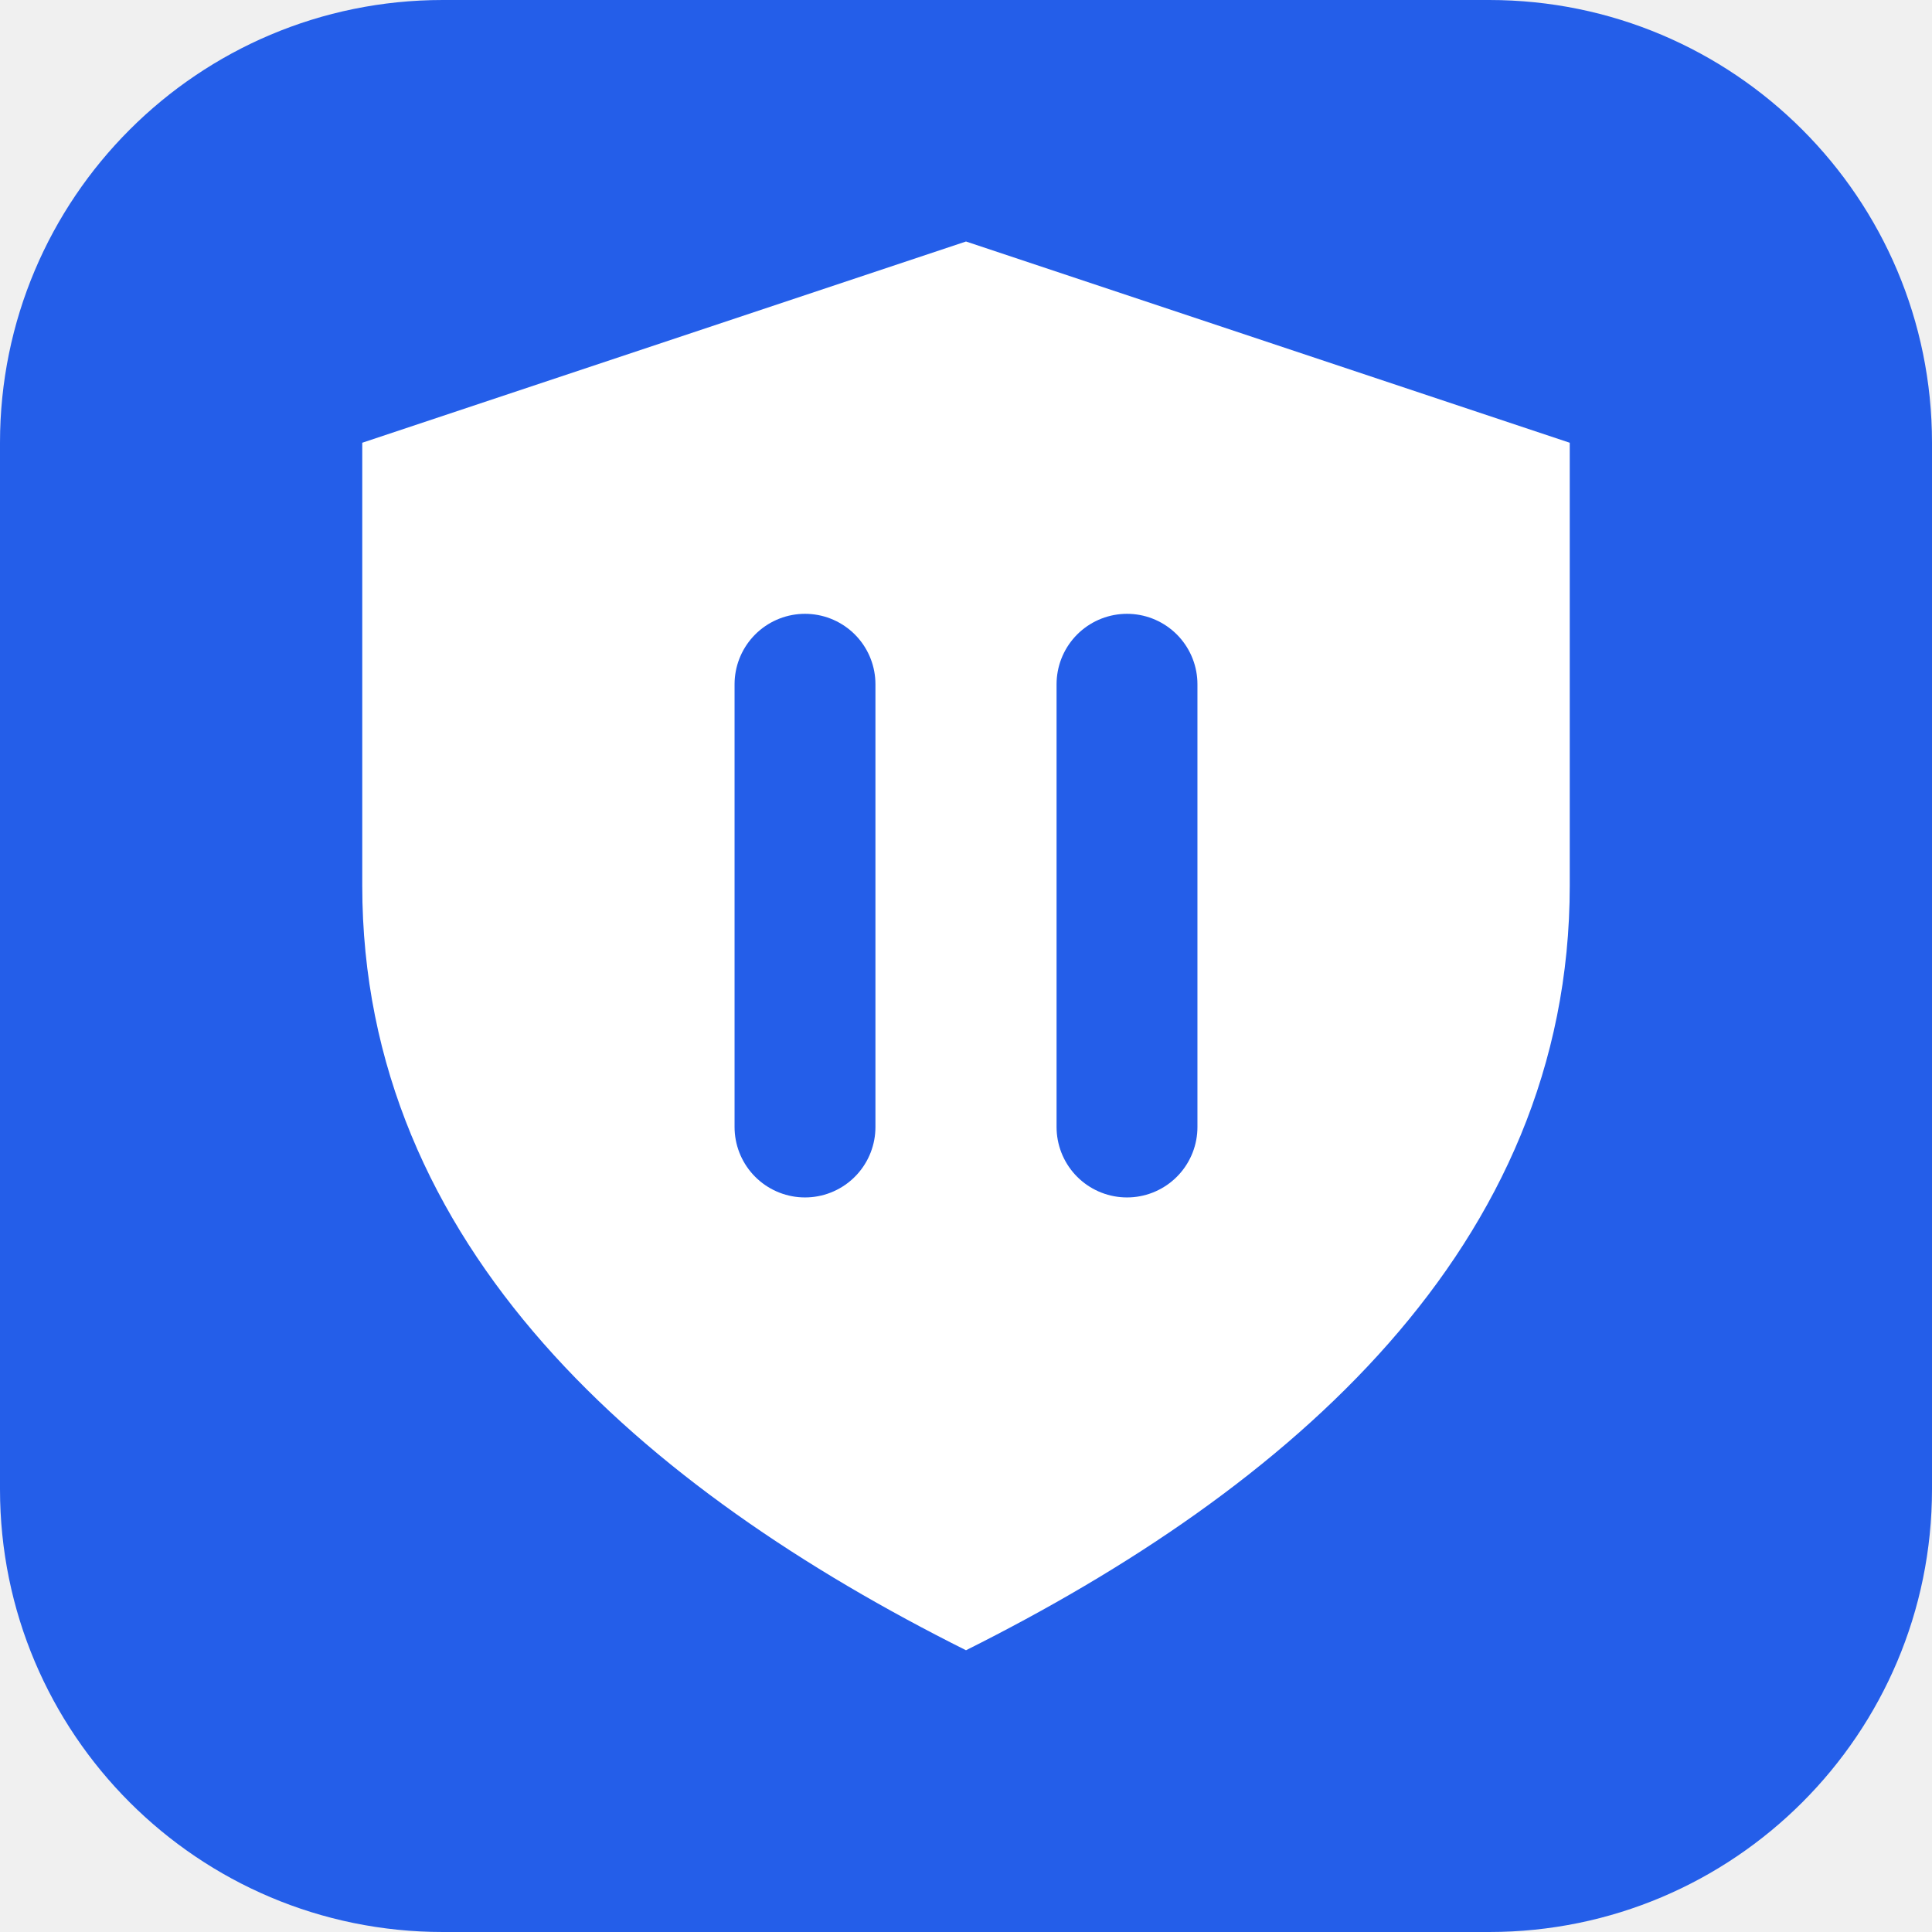
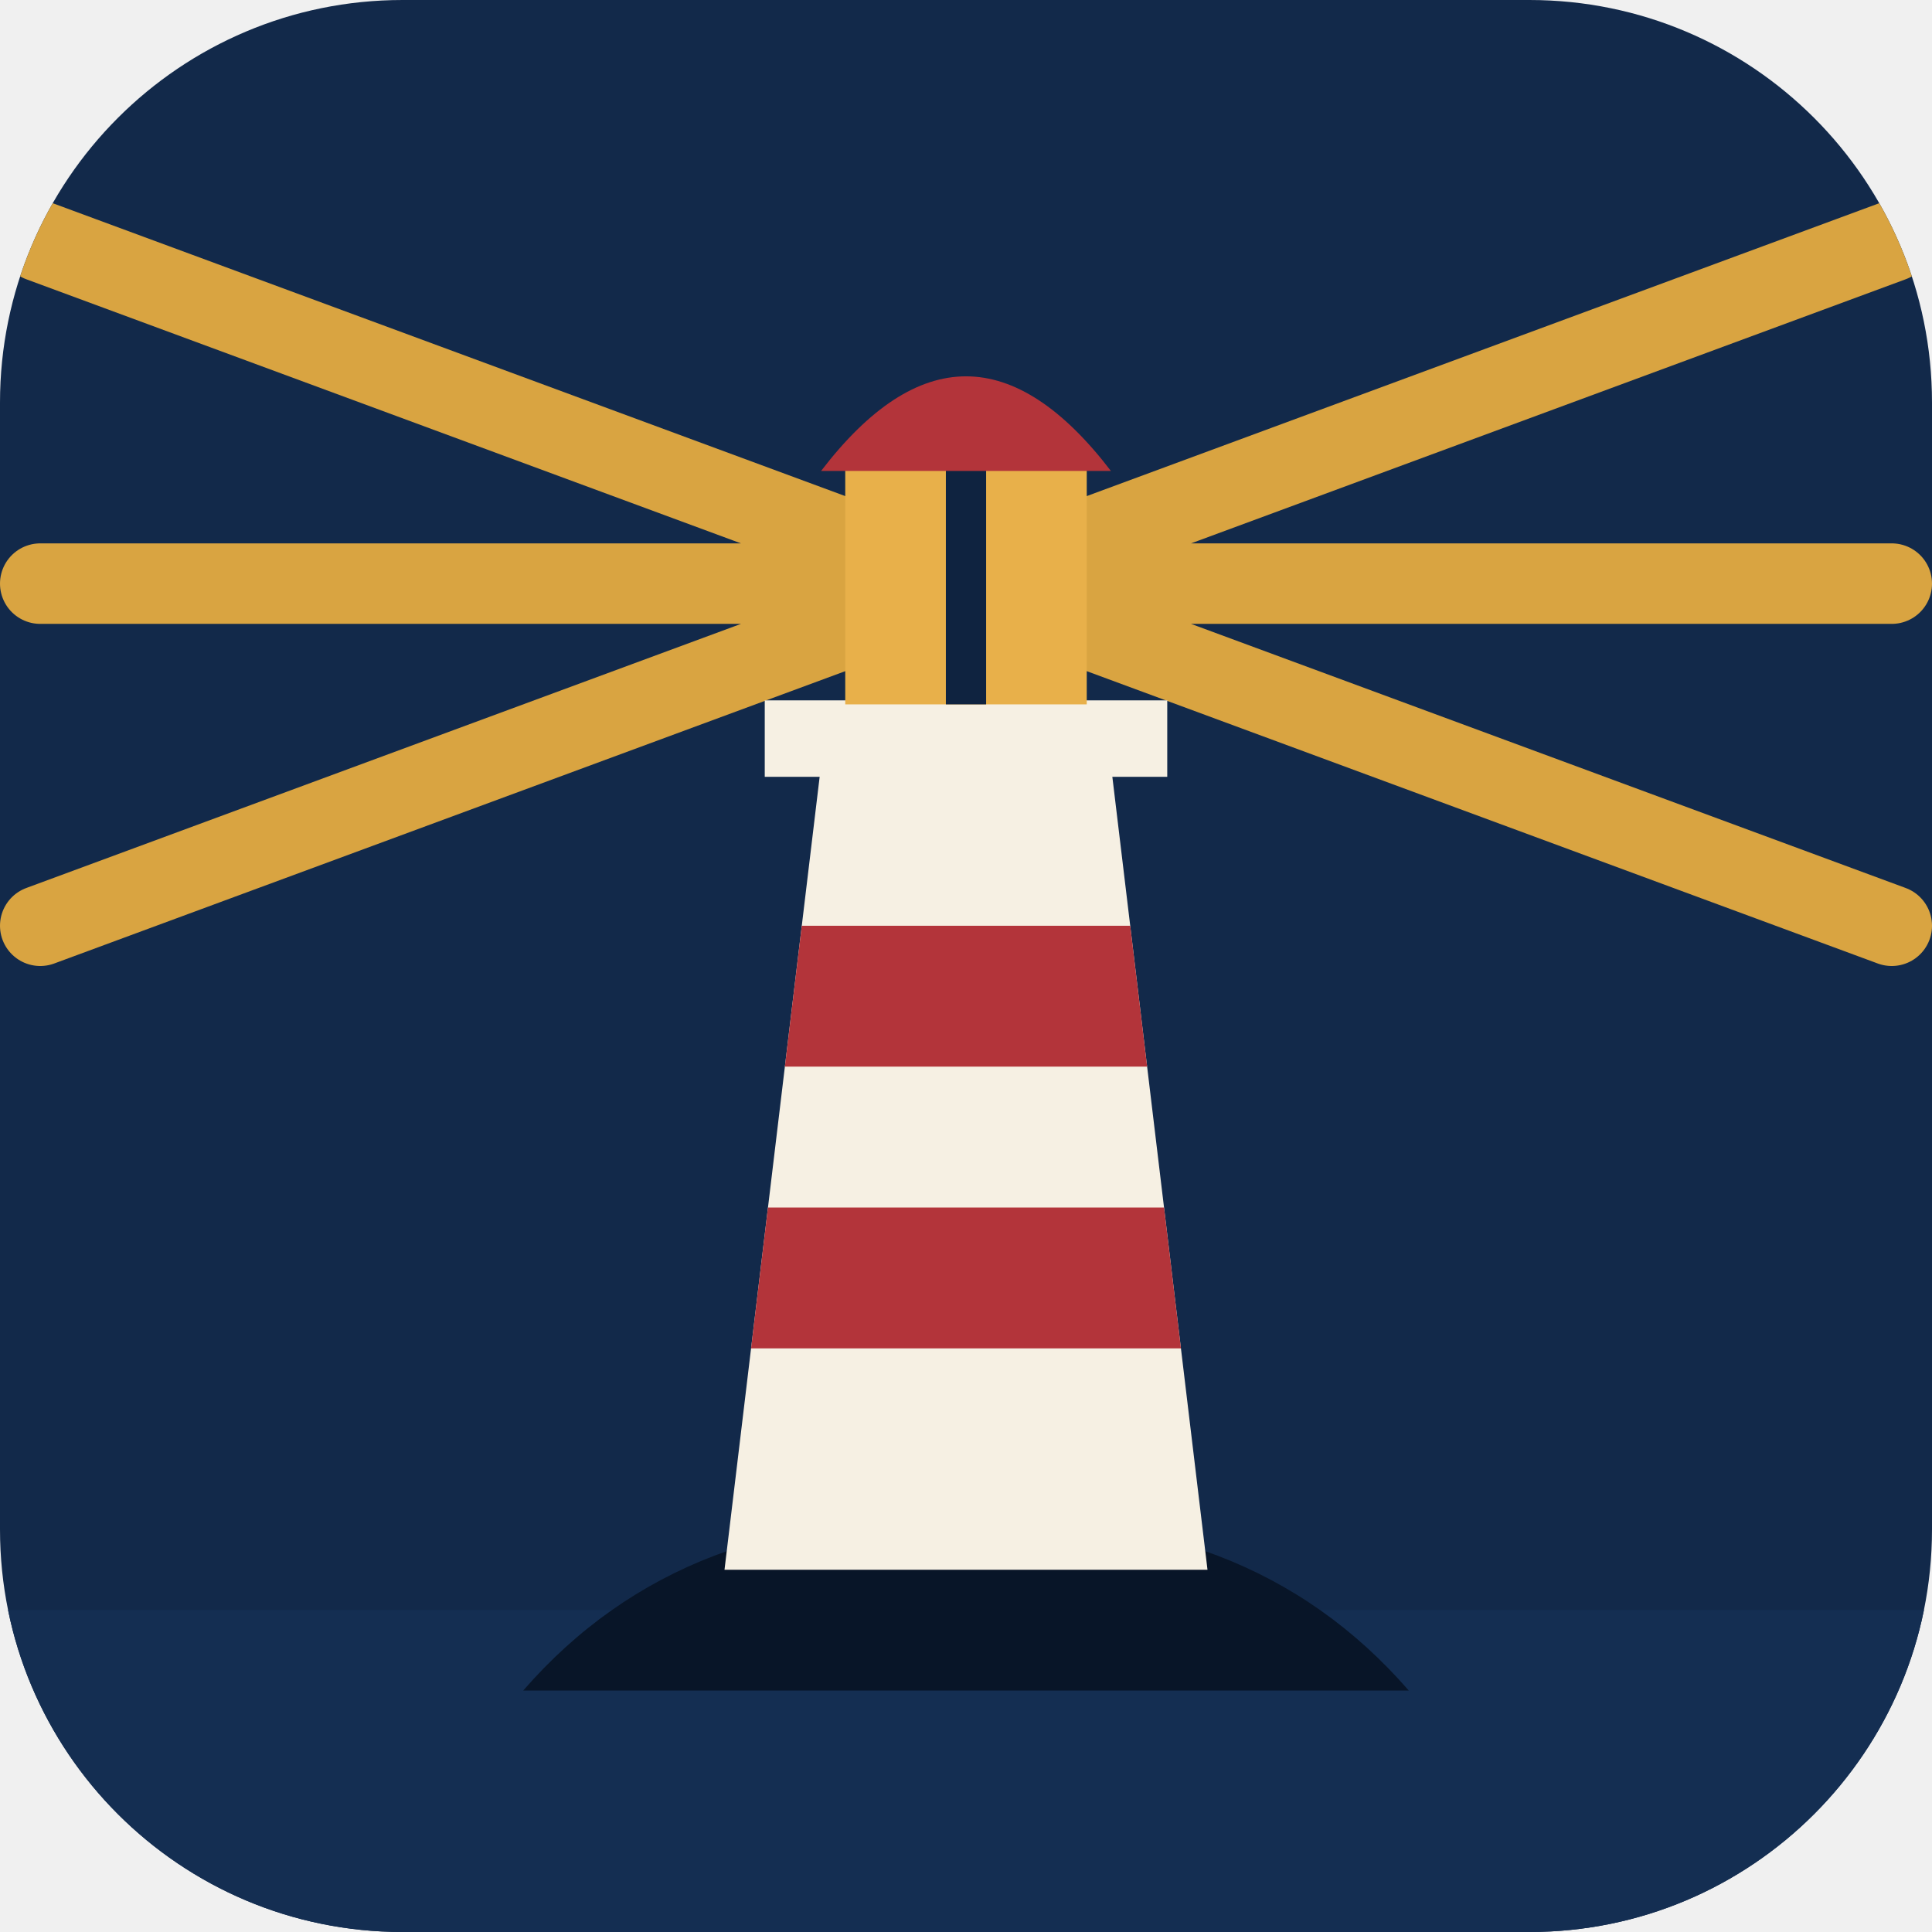
<svg xmlns="http://www.w3.org/2000/svg" viewBox="0 0 48 48">
-   <rect width="48" height="48" rx="11" fill="#245ee9" />
-   <path d="m24 6 15 5v11c0 9-7 15-15 19C16 37 9 31 9 22V11Z" fill="#fff" />
-   <path d="M20 17v11m8-11v11" stroke="#245ee9" stroke-width="3.5" stroke-linecap="round" />
+   <clipPath id="c">
+     <rect width="48" height="48" rx="10" />
+   </clipPath>
+   <g clip-path="url(#c)">
+     <rect width="48" height="48" fill="#12294A" />
+     <path d="M24 14.5L1 6M24 14.5H1M24 14.5L1 23M24 14.5L47 6M24 14.5H47M24 14.5L47 23" fill="none" stroke="#D9A441" stroke-width="2" stroke-linecap="round" />
+     <rect y="40" width="48" height="8" fill="#142E52" />
+     <path d="M13 42Q17 37.4 24 37.8Q31 37.4 35 42Z" fill="#081528" />
+     <path d="M20.4 19H27.6L30 39H18Z" fill="#F6F0E3" />
+     <path d="M19.92 23H28.08L28.5 26.5H19.5Z" fill="#B3343A" />
+     <path d="M19.08 30H28.92L29.34 33.5H18.66Z" fill="#B3343A" />
+     <rect x="19" y="17.4" width="10" height="1.9" fill="#F6F0E3" />
+     <rect x="21" y="11.4" width="6" height="6.1" fill="#E8B04A" />
+     <path d="M24 11.4V17.5" stroke="#0F2340" stroke-width="1" />
+     <path d="M20.4 11.7Q24 7 27.6 11.7Z" fill="#B3343A" />
+   </g>
</svg>
